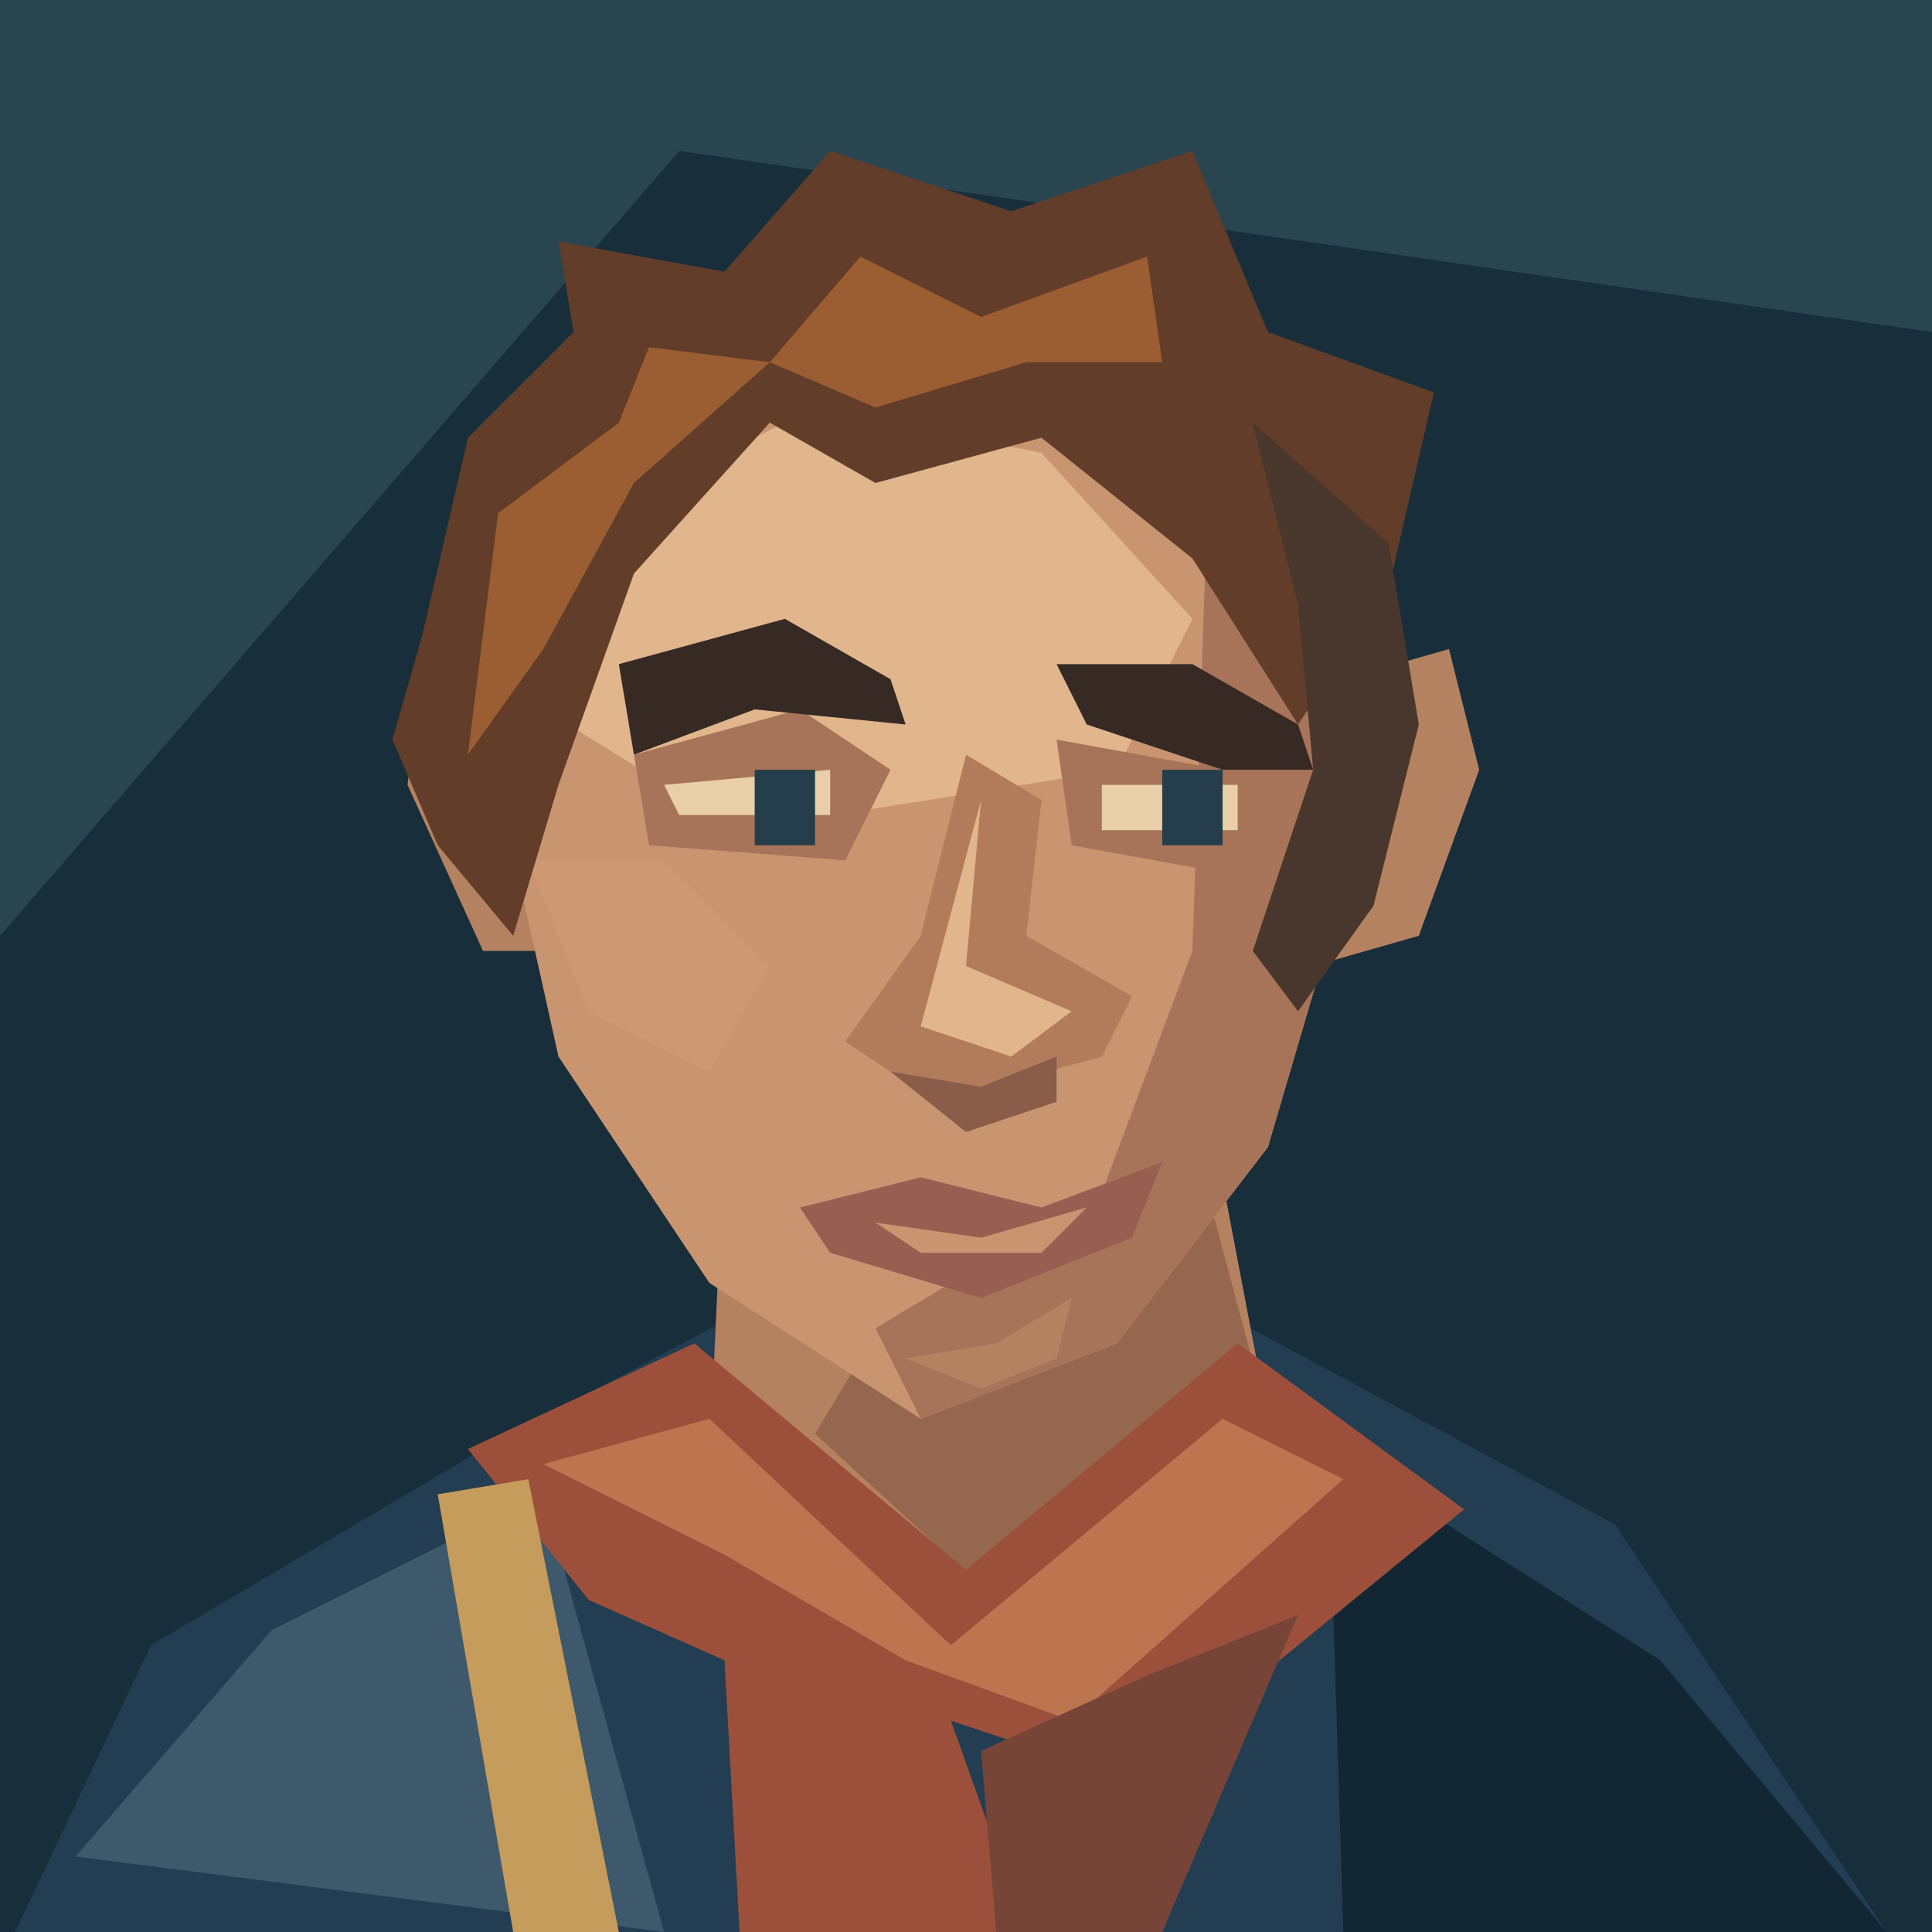
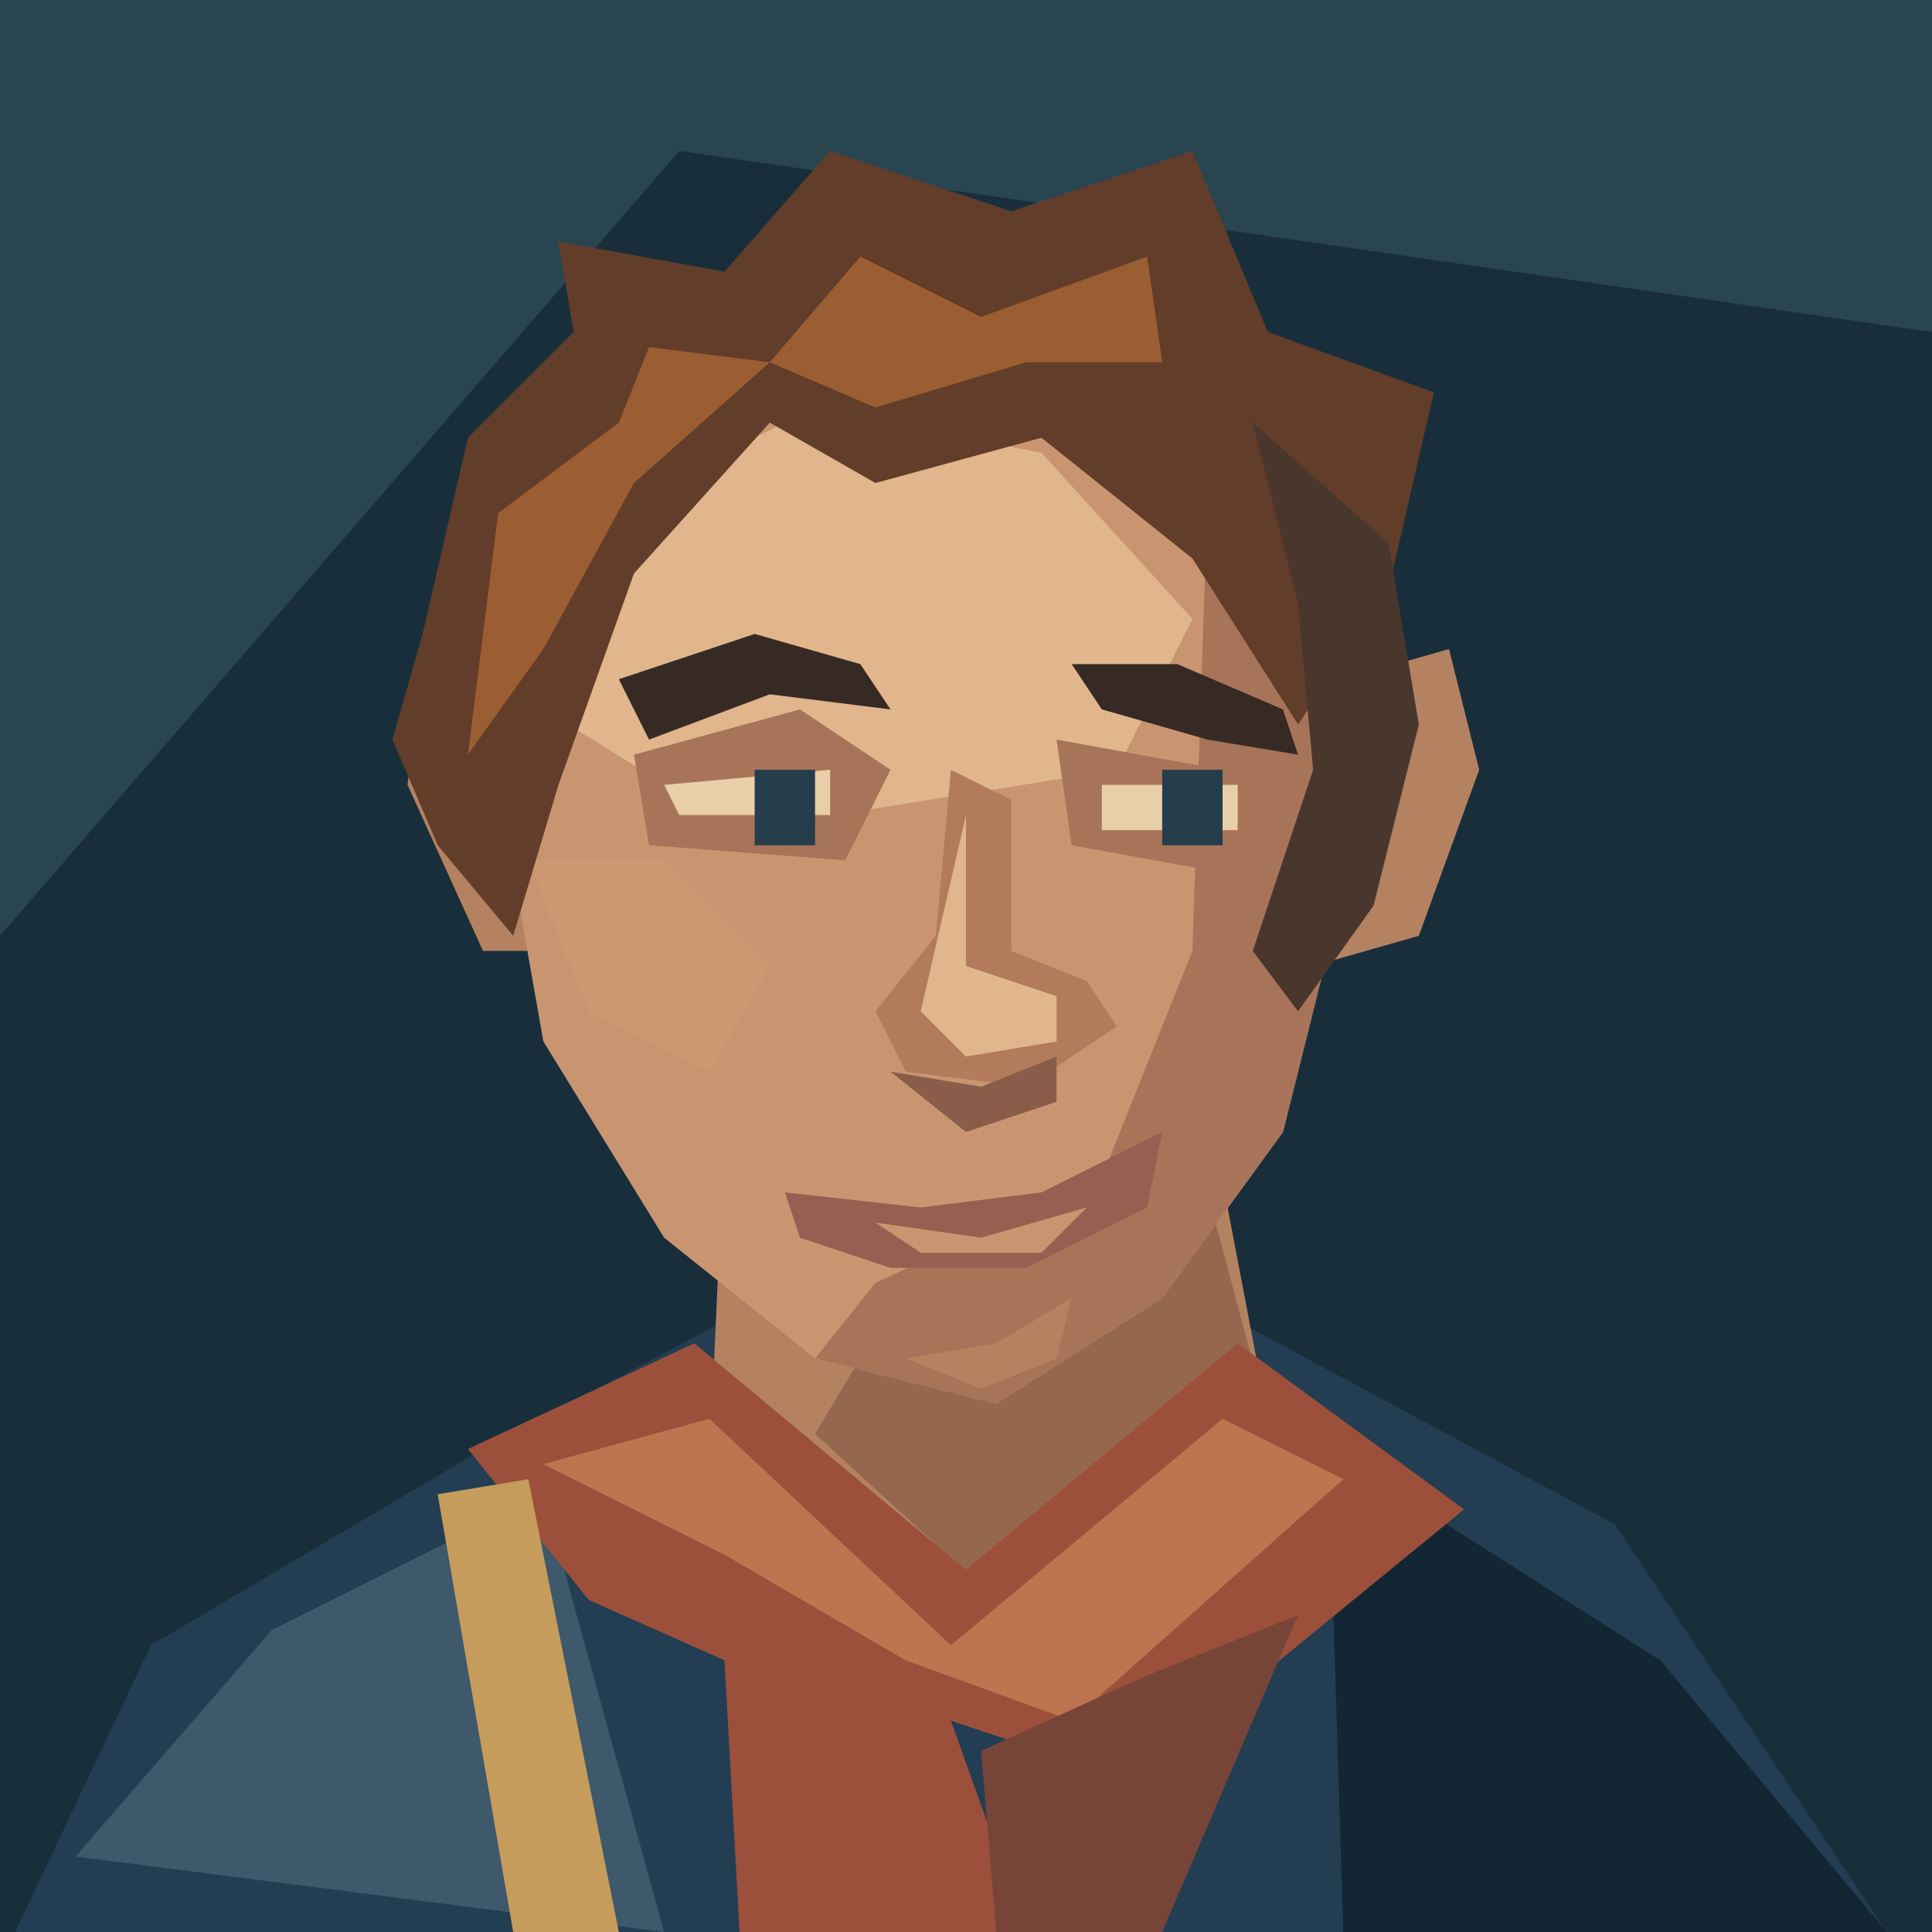
<svg xmlns="http://www.w3.org/2000/svg" width="128" height="128" viewBox="0 0 128 128">
  <path d="M0 0H128V128H0Z" fill="#182e3b" />
  <path d="M0 0H128V22L45 10L0 62Z" fill="#294550" />
  <path d="M1 128L10 109 32 96 49 87H81L107 101 125 128Z" fill="#233d52" />
  <path d="M5 123L18 108 36 99 44 128Z" fill="#3e596b" />
  <path d="M88 96L110 110 125 128H89Z" fill="#122634" />
  <path d="M48 75L47 97 65 109 84 94 80 73Z" fill="#b58261" />
  <path d="M60 85L80 79 84 94 66 106 54 95Z" fill="#96674f" />
  <path d="M31 96L46 89 64 104 82 89 97 100 75 118 63 114 68 128H49L48 110 39 106Z" fill="#9c503b" />
  <path d="M36 97L47 94 63 109 81 94 89 98 71 114 60 110 48 103Z" fill="#bd7550" />
  <path d="M76 111L86 107 77 128H66L65 116Z" fill="#774538" />
  <path d="M29 99L35 98 41 128H34Z" fill="#c69c5c" />
  <path d="M33 46L28 44 27 52 32 63H40Z M89 45L96 43 98 51 94 62 87 64Z" fill="#b58261" />
-   <path d="M39 31L55 23 74 27 86 41 89 59 84 76 74 89 61 94 47 85 37 70 33 52 33 42Z" fill="#c99571" />
+   <path d="M39 31L55 23 74 27 86 41 89 59 85 75 77 86 66 93 54 90 44 82 36 69 33 52 33 42Z" fill="#c99571" />
  <path d="M40 34L54 27 69 30 79 41 74 51 49 55 36 47Z" fill="#e1b68c" />
-   <path d="M80 33L86 41 89 59 84 76 74 89 61 94 58 88 73 79 79 63Z" fill="#a7745a" />
+   <path d="M80 33L86 41 89 59 85 75 77 86 66 93 54 90 58 85 73 78 79 63Z" fill="#a7745a" />
  <path d="M35 57L44 57 51 64 47 71 39 67Z" fill="#ce9872" />
  <path d="M42 50L53 47 59 51 56 57 43 56Z M70 49L81 51 86 54 82 58 71 56Z" fill="#a7745a" />
-   <path d="M41 44L52 41 59 45 60 48 50 47 42 50Z M70 44L79 44 86 48 87 51 81 51 72 48Z" fill="#372a25" />
+   <path d="M41 45L50 42 57 44 59 47 51 46 43 49Z M71 44L78 44 85 47 86 50 80 49 73 47Z" fill="#372a25" />
  <path d="M44 52L55 51V54H45Z M73 52H82V55H73Z" fill="#e8cfaa" />
  <path d="M50 51H54V56H50Z M77 51H81V56H77Z" fill="#263e4b" />
-   <path d="M64 50L61 62 56 69 62 73 73 70 75 66 68 62 69 53Z" fill="#b17b5c" />
-   <path d="M65 53L64 64 71 67 67 70 61 68Z" fill="#e1b68c" />
+   <path d="M63 51L62 62 58 67 60 71 68 72 74 68 72 65 67 63 67 53Z" fill="#b17b5c" />
+   <path d="M64 54L64 64 70 66 70 69 64 70 61 67Z" fill="#e1b68c" />
  <path d="M59 71L65 72 70 70 70 73 64 75Z" fill="#895d49" />
-   <path d="M53 80L61 78 69 80 77 77 75 82 65 86 55 83Z" fill="#975f51" />
+   <path d="M52 79L61 80 69 79 77 75 76 80 68 84 59 84 53 82Z" fill="#975f51" />
  <path d="M58 81L65 82 72 80 69 83H61Z" fill="#c99571" />
  <path d="M60 90L66 89 71 86 70 90 65 92Z" fill="#b58261" />
  <path d="M28 42L31 29 38 22 37 16 48 18 55 10 67 14 79 10 84 22 95 26 92 39 86 48 79 37 69 29 58 32 51 28 42 38 37 52 34 62 29 56 26 49Z" fill="#623d29" />
  <path d="M33 34L41 28 43 23 51 24 57 17 65 21 76 17 77 24 68 24 58 27 51 24 42 32 36 43 31 50Z" fill="#9b5d32" />
  <path d="M83 28L92 36 94 48 91 60 86 67 83 63 87 51 86 40Z" fill="#49362c" />
</svg>
